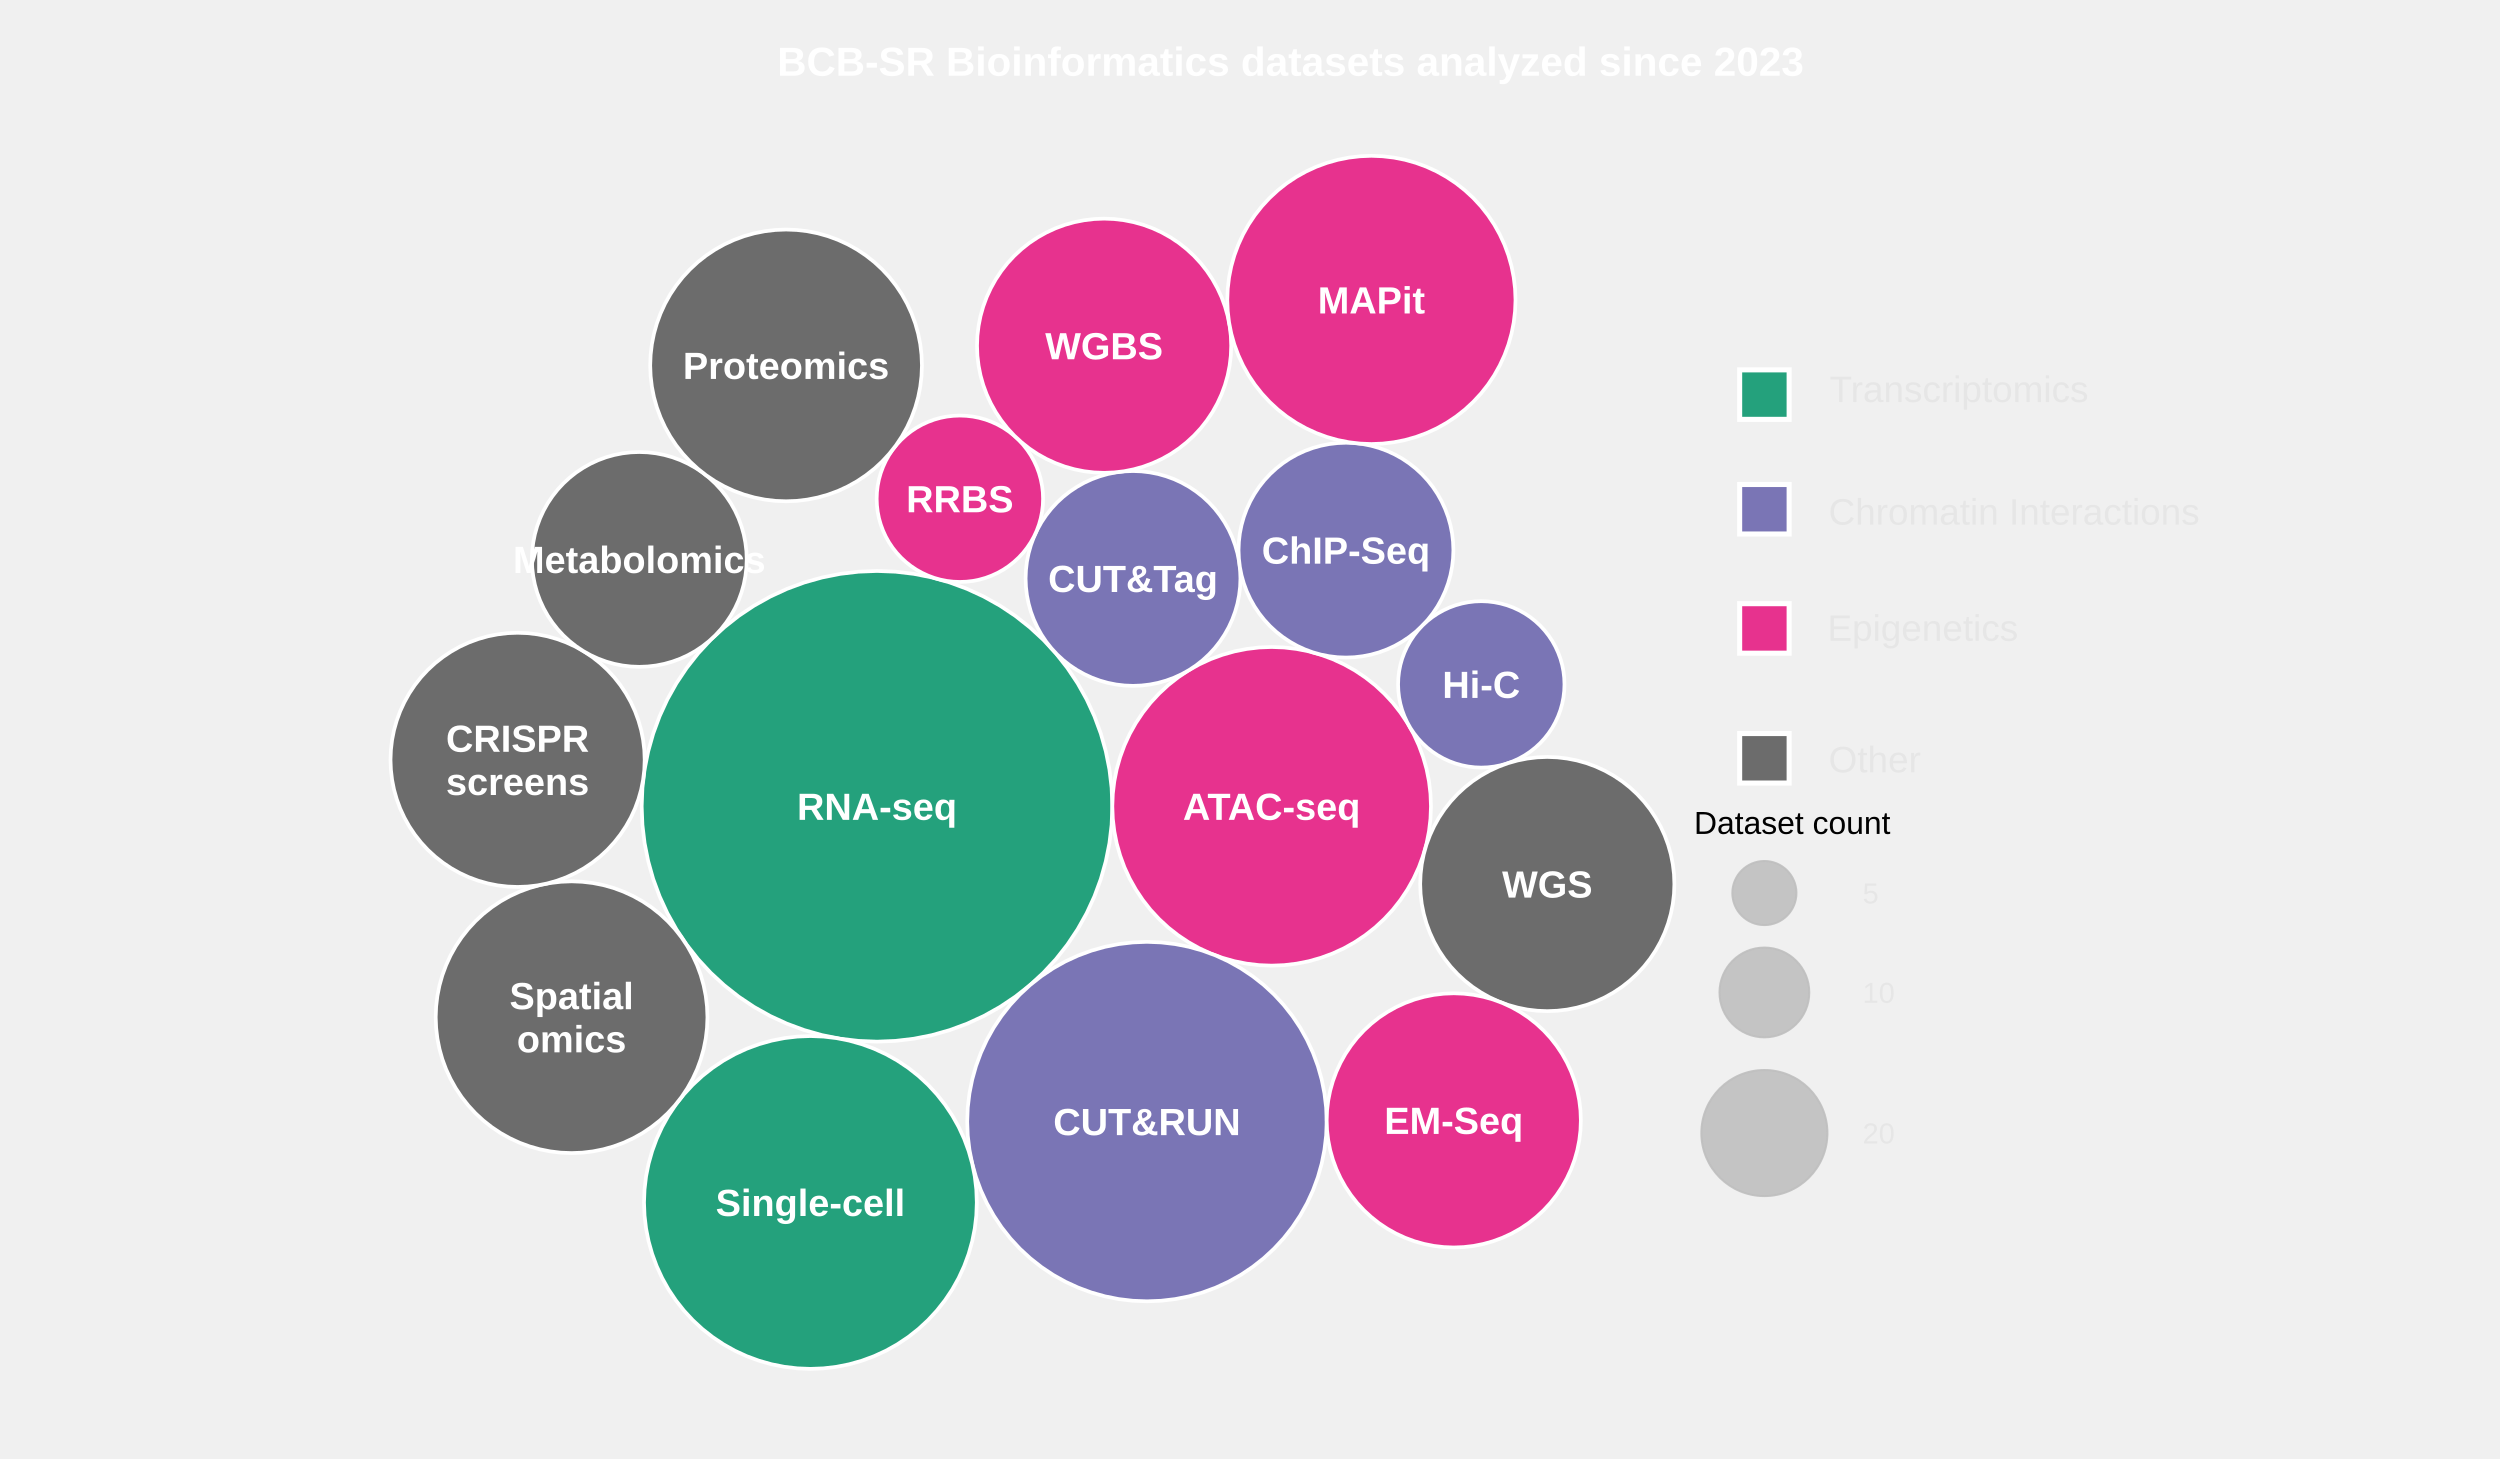
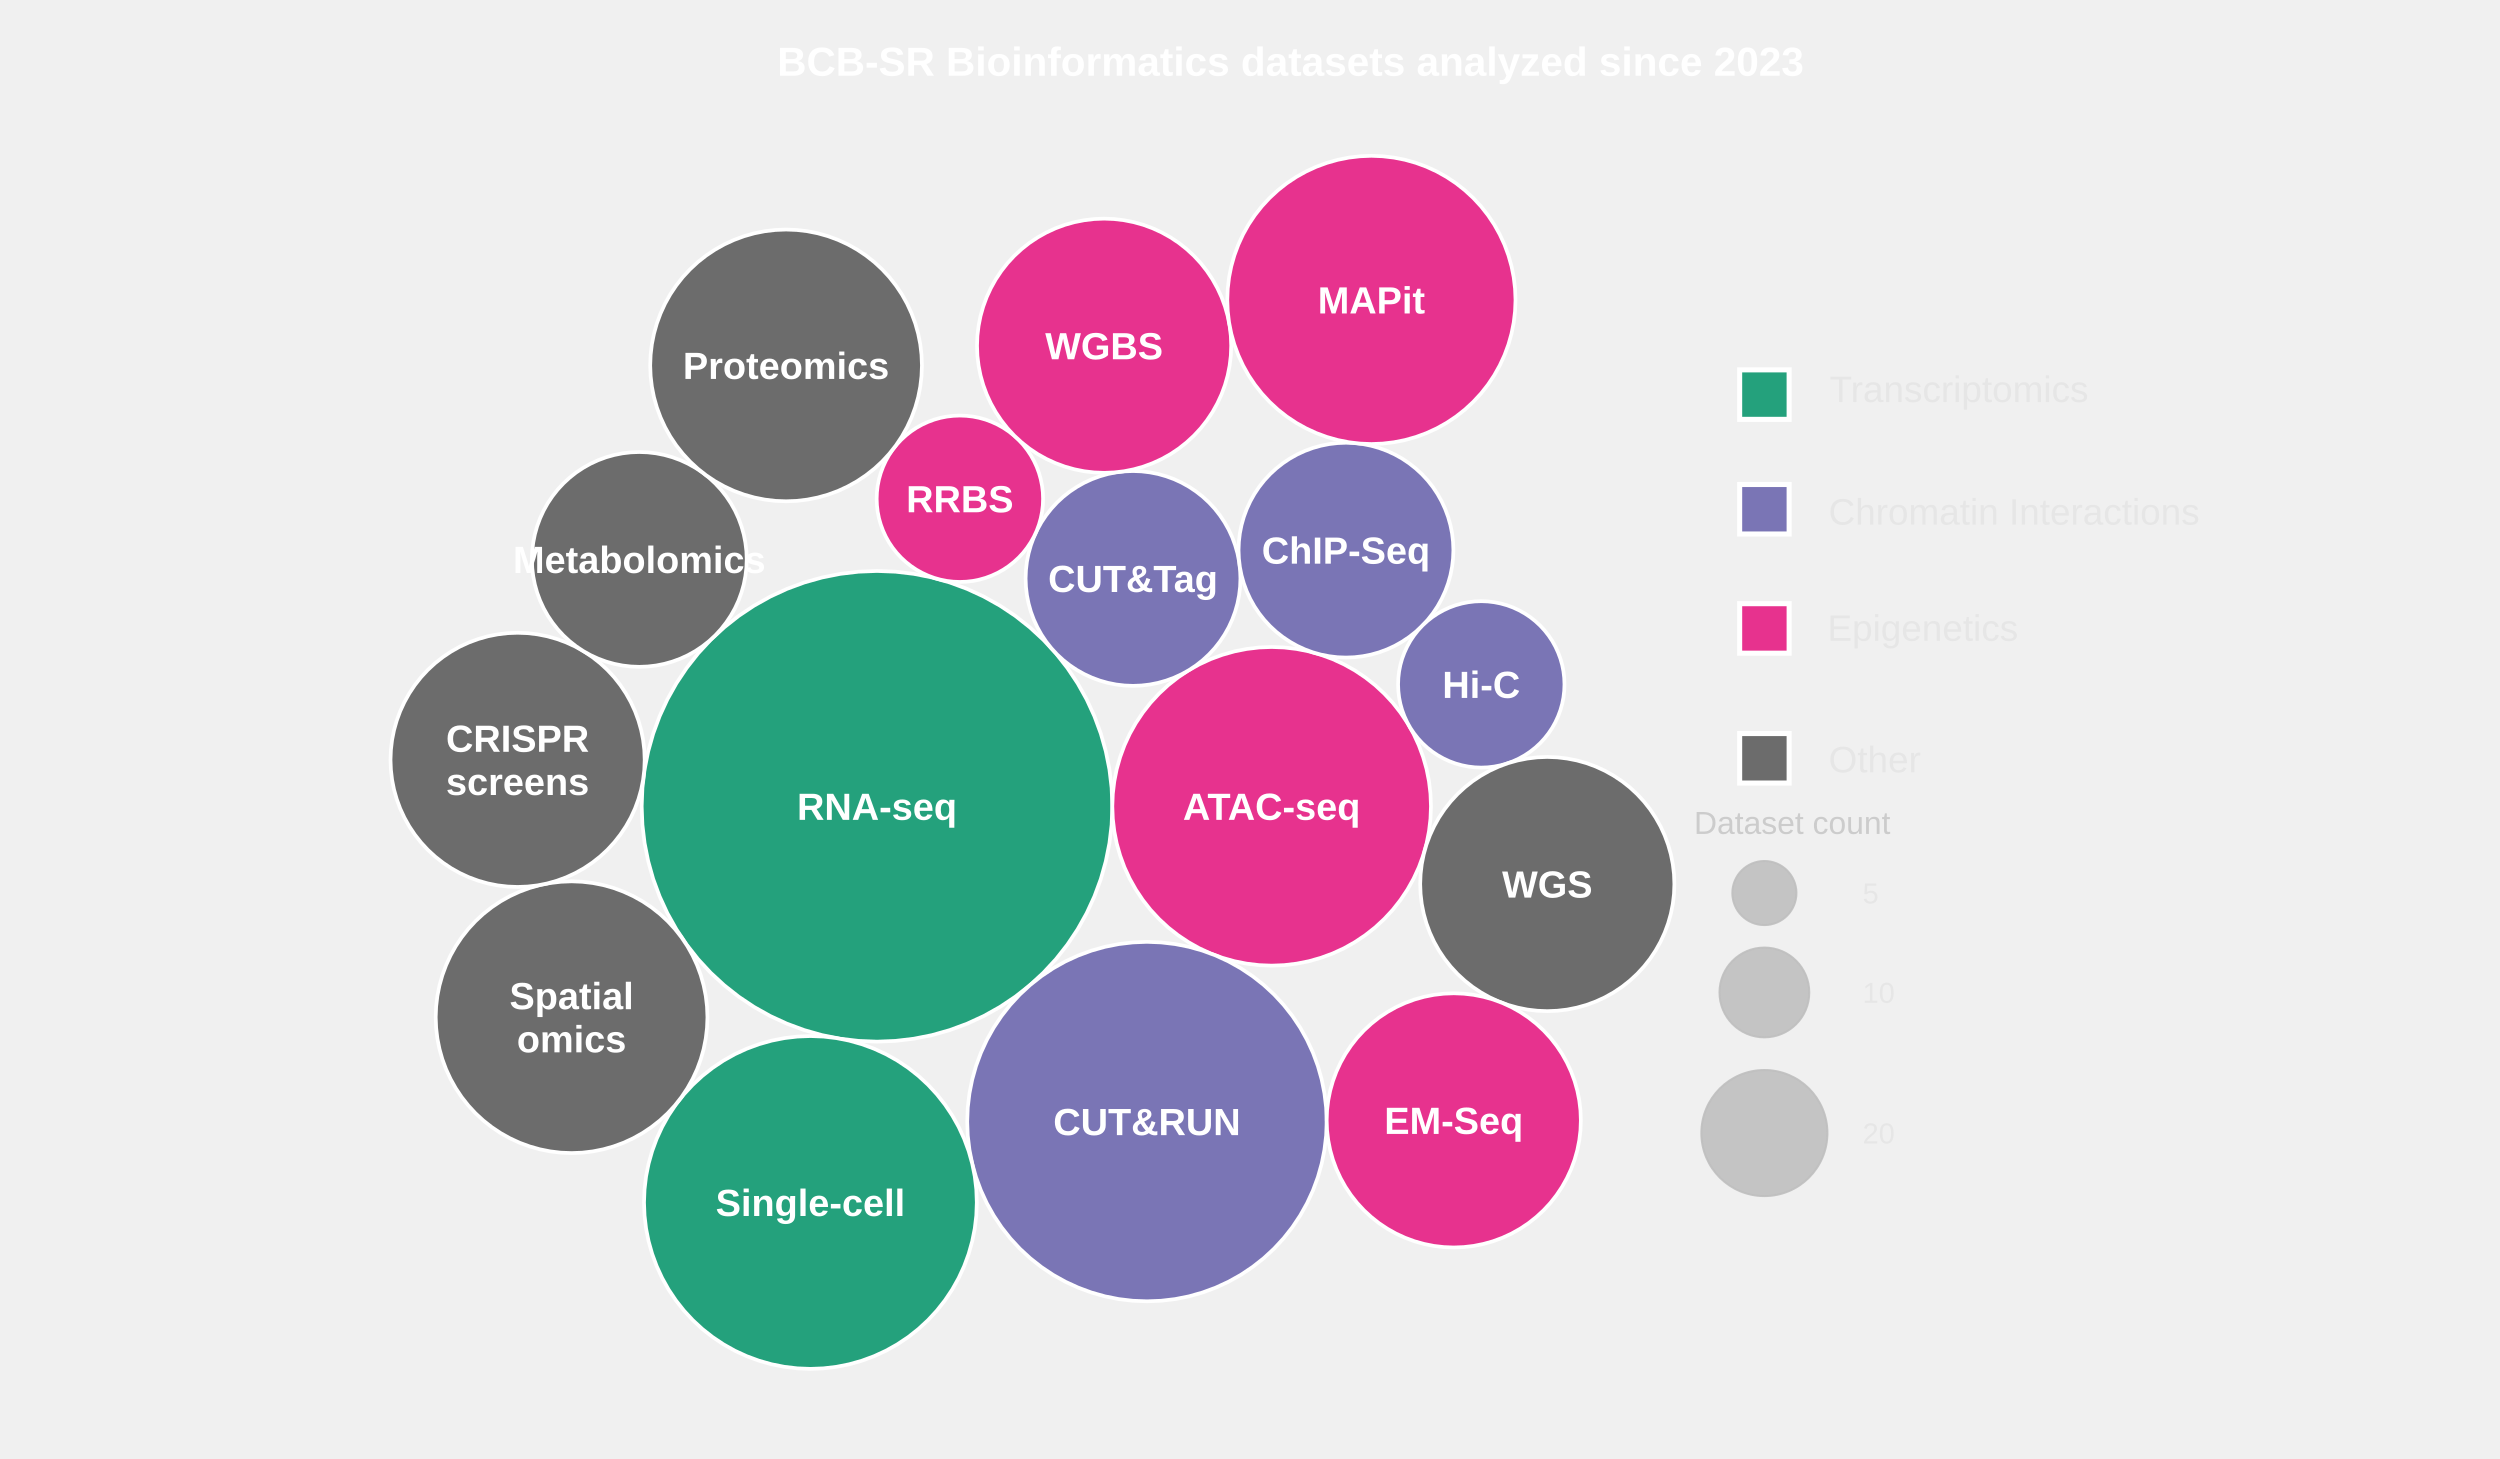
<svg xmlns="http://www.w3.org/2000/svg" width="864.00pt" height="504.00pt" viewBox="0 0 864.00 504.00" version="1.1" id="svg70">
  <defs id="defs70">
    <defs id="defs1">
      <style type="text/css" id="style1">
    .svglite line, .svglite polyline, .svglite polygon, .svglite path, .svglite rect, .svglite circle {
      fill: none;
      stroke: #000000;
      stroke-linecap: round;
      stroke-linejoin: round;
      stroke-miterlimit: 10.00;
    }
    .svglite text {
      white-space: pre;
    }
    .svglite g.glyphgroup path {
      fill: inherit;
      stroke: none;
    }
  </style>
    </defs>
    <defs id="defs2">
      <clipPath id="cpMC4wMHw4NjQuMDB8MC4wMHw1MDQuMDA=">
        <rect x="0.00" y="0.00" width="864.00" height="504.00" id="rect2" />
      </clipPath>
    </defs>
    <defs id="defs3">
      <clipPath id="cpOTguODN8NzY1LjE3fDAuMDB8NTA0LjAw">
        <rect x="98.83" y="0.00" width="666.35" height="504.00" id="rect3" />
      </clipPath>
    </defs>
    <defs id="defs5" />
  </defs>
  <rect width="100%" height="100%" style="fill:none;stroke:none" id="rect1" x="0" y="0" />
  <g clip-path="url(#cpMC4wMHw4NjQuMDB8MC4wMHw1MDQuMDA=)" id="g2" />
  <g clip-path="url(#cpMC4wMHw4NjQuMDB8MC4wMHw1MDQuMDA=)" id="g5" />
  <polygon points="380.44,253.53 378.23,247.54 375.56,241.74 372.44,236.17 368.89,230.86 364.94,225.84 360.6,221.15 355.91,216.82 350.9,212.86 345.59,209.32 340.02,206.2 334.22,203.52 328.23,201.31 322.08,199.58 315.82,198.33 309.48,197.58 303.1,197.33 296.72,197.58 290.37,198.33 284.11,199.58 277.96,201.31 271.97,203.52 266.17,206.2 260.6,209.32 255.29,212.86 250.28,216.82 245.59,221.15 241.25,225.84 237.3,230.86 233.75,236.17 230.63,241.74 227.96,247.54 225.75,253.53 224.02,259.67 222.77,265.94 222.02,272.28 221.77,278.66 222.02,285.04 222.77,291.38 224.02,297.64 225.75,303.79 227.96,309.78 230.63,315.58 233.75,321.15 237.3,326.46 241.25,331.48 245.59,336.17 250.28,340.5 255.29,344.45 260.6,348 266.17,351.12 271.97,353.79 277.96,356 284.11,357.74 290.37,358.98 296.72,359.73 303.1,359.99 309.48,359.73 315.82,358.98 322.08,357.74 328.23,356 334.22,353.79 340.02,351.12 345.59,348 350.9,344.45 355.91,340.5 360.6,336.17 364.94,331.48 368.89,326.46 372.44,321.15 375.56,315.58 378.23,309.78 380.44,303.79 382.17,297.64 383.42,291.38 384.17,285.04 384.42,278.66 384.17,272.28 383.42,265.94 382.17,259.67 " style="fill:#1b9e77;fill-opacity:0.95;stroke:#ffffff;stroke-width:1.28;stroke-linecap:butt" id="polygon6" />
  <polygon points="491.84,261.65 490.35,257.59 488.54,253.66 486.42,249.89 484.02,246.3 481.35,242.9 478.41,239.73 475.24,236.79 471.84,234.12 468.25,231.71 464.48,229.6 460.55,227.79 456.49,226.3 452.33,225.12 448.09,224.28 443.8,223.77 439.48,223.6 435.16,223.77 430.87,224.28 426.63,225.12 422.47,226.3 418.41,227.79 414.48,229.6 410.71,231.71 407.12,234.12 403.72,236.79 400.55,239.73 397.61,242.9 394.94,246.3 392.54,249.89 390.42,253.66 388.61,257.59 387.12,261.65 385.94,265.81 385.1,270.05 384.59,274.34 384.42,278.66 384.59,282.98 385.1,287.27 385.94,291.51 387.12,295.67 388.61,299.73 390.42,303.66 392.54,307.43 394.94,311.02 397.61,314.42 400.55,317.59 403.72,320.53 407.12,323.2 410.71,325.6 414.48,327.72 418.41,329.53 422.47,331.02 426.63,332.2 430.87,333.04 435.16,333.55 439.48,333.72 443.8,333.55 448.09,333.04 452.33,332.2 456.49,331.02 460.55,329.53 464.48,327.72 468.25,325.6 471.84,323.2 475.24,320.53 478.41,317.59 481.35,314.42 484.02,311.02 486.42,307.43 488.54,303.66 490.35,299.73 491.84,295.67 493.02,291.51 493.86,287.27 494.37,282.98 494.54,278.66 494.37,274.34 493.86,270.05 493.02,265.81 " style="fill:#e7298a;fill-opacity:0.95;stroke:#ffffff;stroke-width:1.28;stroke-linecap:butt" id="polygon7" />
  <polygon points="455.46,368.42 453.77,363.85 451.73,359.42 449.35,355.16 446.64,351.11 443.62,347.28 440.31,343.7 436.73,340.39 432.89,337.37 428.84,334.66 424.58,332.27 420.16,330.23 415.58,328.54 410.89,327.22 406.1,326.27 401.26,325.7 396.39,325.5 391.51,325.7 386.67,326.27 381.89,327.22 377.19,328.54 372.62,330.23 368.19,332.27 363.93,334.66 359.88,337.37 356.05,340.39 352.46,343.7 349.15,347.28 346.13,351.11 343.42,355.16 341.04,359.42 339,363.85 337.31,368.42 335.99,373.12 335.04,377.9 334.46,382.74 334.27,387.62 334.46,392.49 335.04,397.34 335.99,402.12 337.31,406.81 339,411.39 341.04,415.82 343.42,420.07 346.13,424.13 349.15,427.96 352.46,431.54 356.05,434.85 359.88,437.87 363.93,440.58 368.19,442.96 372.62,445 377.19,446.69 381.89,448.02 386.67,448.97 391.51,449.54 396.39,449.73 401.26,449.54 406.1,448.97 410.89,448.02 415.58,446.69 420.16,445 424.58,442.96 428.84,440.58 432.89,437.87 436.73,434.85 440.31,431.54 443.62,427.96 446.64,424.13 449.35,420.07 451.73,415.82 453.77,411.39 455.46,406.81 456.78,402.12 457.73,397.34 458.31,392.49 458.5,387.62 458.31,382.74 457.73,377.9 456.78,373.12 " style="fill:#7570b3;fill-opacity:0.95;stroke:#ffffff;stroke-width:1.28;stroke-linecap:butt" id="polygon8" />
  <polygon points="426.87,188.44 425.87,185.7 424.65,183.06 423.22,180.51 421.6,178.09 419.8,175.8 417.82,173.66 415.68,171.68 413.39,169.88 410.97,168.26 408.42,166.83 405.78,165.61 403.04,164.61 400.24,163.81 397.38,163.25 394.48,162.9 391.57,162.79 388.66,162.9 385.76,163.25 382.91,163.81 380.1,164.61 377.37,165.61 374.72,166.83 372.18,168.26 369.75,169.88 367.46,171.68 365.32,173.66 363.35,175.8 361.54,178.09 359.92,180.51 358.5,183.06 357.28,185.7 356.27,188.44 355.48,191.24 354.91,194.1 354.57,197 354.45,199.91 354.57,202.82 354.91,205.72 355.48,208.57 356.27,211.38 357.28,214.11 358.5,216.76 359.92,219.3 361.54,221.73 363.35,224.02 365.32,226.16 367.46,228.14 369.75,229.94 372.18,231.56 374.72,232.98 377.37,234.2 380.1,235.21 382.91,236 385.76,236.57 388.66,236.91 391.57,237.03 394.48,236.91 397.38,236.57 400.24,236 403.04,235.21 405.78,234.2 408.42,232.98 410.97,231.56 413.39,229.94 415.68,228.14 417.82,226.16 419.8,224.02 421.6,221.73 423.22,219.3 424.65,216.76 425.87,214.11 426.87,211.38 427.67,208.57 428.23,205.72 428.58,202.82 428.69,199.91 428.58,197 428.23,194.1 427.67,191.24 " style="fill:#7570b3;fill-opacity:0.95;stroke:#ffffff;stroke-width:1.28;stroke-linecap:butt" id="polygon9" />
  <polygon points="500.47,178.66 499.46,175.93 498.24,173.28 496.82,170.74 495.2,168.31 493.39,166.02 491.41,163.88 489.27,161.91 486.98,160.1 484.56,158.48 482.02,157.06 479.37,155.84 476.64,154.83 473.83,154.04 470.97,153.47 468.08,153.13 465.17,153.01 462.25,153.13 459.36,153.47 456.5,154.04 453.69,154.83 450.96,155.84 448.31,157.06 445.77,158.48 443.35,160.1 441.06,161.91 438.92,163.88 436.94,166.02 435.13,168.31 433.51,170.74 432.09,173.28 430.87,175.93 429.86,178.66 429.07,181.47 428.5,184.32 428.16,187.22 428.04,190.13 428.16,193.04 428.5,195.94 429.07,198.8 429.86,201.6 430.87,204.34 432.09,206.98 433.51,209.53 435.13,211.95 436.94,214.24 438.92,216.38 441.06,218.36 443.35,220.16 445.77,221.78 448.31,223.21 450.96,224.43 453.69,225.44 456.5,226.23 459.36,226.79 462.25,227.14 465.17,227.25 468.08,227.14 470.97,226.79 473.83,226.23 476.64,225.44 479.37,224.43 482.02,223.21 484.56,221.78 486.98,220.16 489.27,218.36 491.41,216.38 493.39,214.24 495.2,211.95 496.82,209.53 498.24,206.98 499.46,204.34 500.47,201.6 501.26,198.8 501.83,195.94 502.17,193.04 502.29,190.13 502.17,187.22 501.83,184.32 501.26,181.47 " style="fill:#7570b3;fill-opacity:0.95;stroke:#ffffff;stroke-width:1.28;stroke-linecap:butt" id="polygon10" />
  <polygon points="539.28,227.64 538.49,225.52 537.55,223.47 536.45,221.5 535.19,219.62 533.79,217.85 532.26,216.19 530.6,214.66 528.83,213.26 526.95,212.01 524.98,210.91 522.93,209.96 520.82,209.18 518.64,208.57 516.43,208.13 514.19,207.86 511.93,207.77 509.67,207.86 507.43,208.13 505.22,208.57 503.04,209.18 500.93,209.96 498.88,210.91 496.91,212.01 495.03,213.26 493.26,214.66 491.6,216.19 490.07,217.85 488.67,219.62 487.41,221.5 486.31,223.47 485.37,225.52 484.58,227.64 483.97,229.81 483.53,232.03 483.27,234.27 483.18,236.52 483.27,238.78 483.53,241.02 483.97,243.24 484.58,245.41 485.37,247.53 486.31,249.58 487.41,251.55 488.67,253.43 490.07,255.2 491.6,256.86 493.26,258.39 495.03,259.79 496.91,261.04 498.88,262.14 500.93,263.09 503.04,263.87 505.22,264.48 507.43,264.92 509.67,265.19 511.93,265.28 514.19,265.19 516.43,264.92 518.64,264.48 520.82,263.87 522.93,263.09 524.98,262.14 526.95,261.04 528.83,259.79 530.6,258.39 532.26,256.86 533.79,255.2 535.19,253.43 536.45,251.55 537.55,249.58 538.49,247.53 539.28,245.41 539.89,243.24 540.33,241.02 540.59,238.78 540.68,236.52 540.59,234.27 540.33,232.03 539.89,229.81 " style="fill:#7570b3;fill-opacity:0.95;stroke:#ffffff;stroke-width:1.28;stroke-linecap:butt" id="polygon11" />
  <polygon points="576.51,291.95 575.32,288.72 573.88,285.59 572.19,282.58 570.28,279.71 568.14,277 565.8,274.47 563.27,272.13 560.56,269.99 557.69,268.08 554.68,266.39 551.55,264.95 548.32,263.75 545,262.82 541.61,262.15 538.19,261.74 534.74,261.6 531.3,261.74 527.87,262.15 524.49,262.82 521.17,263.75 517.94,264.95 514.8,266.39 511.79,268.08 508.93,269.99 506.22,272.13 503.69,274.47 501.35,277 499.21,279.71 497.29,282.58 495.61,285.59 494.17,288.72 492.97,291.95 492.04,295.27 491.36,298.65 490.96,302.08 490.82,305.53 490.96,308.97 491.36,312.4 492.04,315.78 492.97,319.1 494.17,322.33 495.61,325.47 497.29,328.47 499.21,331.34 501.35,334.05 503.69,336.58 506.22,338.92 508.93,341.06 511.79,342.97 514.8,344.66 517.94,346.1 521.17,347.3 524.49,348.23 527.87,348.91 531.3,349.31 534.74,349.45 538.19,349.31 541.61,348.91 545,348.23 548.32,347.3 551.55,346.1 554.68,344.66 557.69,342.97 560.56,341.06 563.27,338.92 565.8,336.58 568.14,334.05 570.28,331.34 572.19,328.47 573.88,325.47 575.32,322.33 576.51,319.1 577.45,315.78 578.12,312.4 578.53,308.97 578.66,305.53 578.53,302.08 578.12,298.65 577.45,295.27 " style="fill:#666666;fill-opacity:0.95;stroke:#ffffff;stroke-width:1.28;stroke-linecap:butt" id="polygon12" />
  <polygon points="544.19,373.63 543,370.4 541.55,367.26 539.87,364.26 537.95,361.39 535.82,358.68 533.48,356.15 530.94,353.81 528.24,351.67 525.37,349.76 522.36,348.07 519.23,346.63 515.99,345.43 512.67,344.5 509.29,343.82 505.87,343.42 502.42,343.28 498.97,343.42 495.55,343.82 492.17,344.5 488.85,345.43 485.61,346.63 482.48,348.07 479.47,349.76 476.6,351.67 473.9,353.81 471.36,356.15 469.02,358.68 466.89,361.39 464.97,364.26 463.29,367.26 461.84,370.4 460.65,373.63 459.71,376.95 459.04,380.33 458.63,383.76 458.5,387.2 458.63,390.65 459.04,394.08 459.71,397.46 460.65,400.78 461.84,404.01 463.29,407.14 464.97,410.15 466.89,413.02 469.02,415.73 471.36,418.26 473.9,420.6 476.6,422.74 479.47,424.65 482.48,426.34 485.61,427.78 488.85,428.98 492.17,429.91 495.55,430.59 498.97,430.99 502.42,431.13 505.87,430.99 509.29,430.59 512.67,429.91 515.99,428.98 519.23,427.78 522.36,426.34 525.37,424.65 528.24,422.74 530.94,420.6 533.48,418.26 535.82,415.73 537.95,413.02 539.87,410.15 541.55,407.14 543,404.01 544.19,400.78 545.13,397.46 545.8,394.08 546.21,390.65 546.34,387.2 546.21,383.76 545.8,380.33 545.13,376.95 " style="fill:#e7298a;fill-opacity:0.95;stroke:#ffffff;stroke-width:1.28;stroke-linecap:butt" id="polygon13" />
  <polygon points="359.08,163.48 358.3,161.37 357.35,159.32 356.25,157.35 354.99,155.47 353.6,153.7 352.06,152.04 350.4,150.51 348.63,149.11 346.75,147.85 344.78,146.75 342.73,145.81 340.62,145.02 338.44,144.41 336.23,143.97 333.99,143.71 331.73,143.62 329.48,143.71 327.23,143.97 325.02,144.41 322.85,145.02 320.73,145.81 318.68,146.75 316.71,147.85 314.83,149.11 313.06,150.51 311.4,152.04 309.87,153.7 308.47,155.47 307.21,157.35 306.11,159.32 305.17,161.37 304.39,163.48 303.77,165.66 303.33,167.87 303.07,170.11 302.98,172.37 303.07,174.63 303.33,176.87 303.77,179.08 304.39,181.25 305.17,183.37 306.11,185.42 307.21,187.39 308.47,189.27 309.87,191.04 311.4,192.7 313.06,194.23 314.83,195.63 316.71,196.89 318.68,197.99 320.73,198.93 322.85,199.72 325.02,200.33 327.23,200.77 329.48,201.03 331.73,201.12 333.99,201.03 336.23,200.77 338.44,200.33 340.62,199.72 342.73,198.93 344.78,197.99 346.75,196.89 348.63,195.63 350.4,194.23 352.06,192.7 353.6,191.04 354.99,189.27 356.25,187.39 357.35,185.42 358.3,183.37 359.08,181.25 359.69,179.08 360.13,176.87 360.4,174.63 360.48,172.37 360.4,170.11 360.13,167.87 359.69,165.66 " style="fill:#e7298a;fill-opacity:0.95;stroke:#ffffff;stroke-width:1.28;stroke-linecap:butt" id="polygon14" />
  <polygon points="423.35,105.91 422.16,102.68 420.71,99.55 419.03,96.54 417.11,93.67 414.98,90.96 412.64,88.43 410.1,86.09 407.4,83.95 404.53,82.04 401.52,80.35 398.39,78.91 395.15,77.71 391.83,76.78 388.45,76.11 385.03,75.7 381.58,75.56 378.13,75.7 374.71,76.11 371.33,76.78 368.01,77.71 364.77,78.91 361.64,80.35 358.63,82.04 355.76,83.95 353.06,86.09 350.52,88.43 348.18,90.96 346.05,93.67 344.13,96.54 342.45,99.55 341,102.68 339.81,105.91 338.87,109.23 338.2,112.62 337.79,116.04 337.66,119.49 337.79,122.93 338.2,126.36 338.87,129.74 339.81,133.06 341,136.29 342.45,139.43 344.13,142.43 346.05,145.3 348.18,148.01 350.52,150.54 353.06,152.88 355.76,155.02 358.63,156.94 361.64,158.62 364.77,160.06 368.01,161.26 371.33,162.19 374.71,162.87 378.13,163.27 381.58,163.41 385.03,163.27 388.45,162.87 391.83,162.19 395.15,161.26 398.39,160.06 401.52,158.62 404.53,156.94 407.4,155.02 410.1,152.88 412.64,150.54 414.98,148.01 417.11,145.3 419.03,142.43 420.71,139.43 422.16,136.29 423.35,133.06 424.29,129.74 424.96,126.36 425.37,122.93 425.5,119.49 425.37,116.04 424.96,112.62 424.29,109.23 " style="fill:#e7298a;fill-opacity:0.95;stroke:#ffffff;stroke-width:1.28;stroke-linecap:butt" id="polygon15" />
  <polygon points="521.32,88.27 519.97,84.6 518.33,81.05 516.42,77.63 514.25,74.38 511.83,71.31 509.17,68.44 506.3,65.79 503.23,63.36 499.98,61.19 496.57,59.28 493.01,57.64 489.35,56.29 485.58,55.23 481.75,54.47 477.86,54.01 473.96,53.85 470.05,54.01 466.17,54.47 462.33,55.23 458.57,56.29 454.9,57.64 451.35,59.28 447.93,61.19 444.68,63.36 441.61,65.79 438.74,68.44 436.09,71.31 433.67,74.38 431.49,77.63 429.58,81.05 427.95,84.6 426.59,88.27 425.53,92.03 424.77,95.86 424.31,99.75 424.15,103.66 424.31,107.56 424.77,111.45 425.53,115.28 426.59,119.05 427.95,122.71 429.58,126.27 431.49,129.68 433.67,132.93 436.09,136 438.74,138.87 441.61,141.53 444.68,143.95 447.93,146.12 451.35,148.03 454.9,149.67 458.57,151.02 462.33,152.08 466.17,152.84 470.05,153.3 473.96,153.46 477.86,153.3 481.75,152.84 485.58,152.08 489.35,151.02 493.01,149.67 496.57,148.03 499.98,146.12 503.23,143.95 506.3,141.53 509.17,138.87 511.83,136 514.25,132.93 516.42,129.68 518.33,126.27 519.97,122.71 521.32,119.05 522.38,115.28 523.14,111.45 523.6,107.56 523.76,103.66 523.6,99.75 523.14,95.86 522.38,92.03 " style="fill:#e7298a;fill-opacity:0.95;stroke:#ffffff;stroke-width:1.28;stroke-linecap:butt" id="polygon16" />
  <polygon points="334.77,397.8 333.21,393.56 331.32,389.46 329.11,385.52 326.6,381.77 323.8,378.22 320.74,374.91 317.42,371.84 313.88,369.05 310.12,366.54 306.18,364.33 302.08,362.44 297.85,360.88 293.5,359.65 289.07,358.77 284.59,358.24 280.08,358.06 275.56,358.24 271.08,358.77 266.65,359.65 262.31,360.88 258.07,362.44 253.97,364.33 250.03,366.54 246.28,369.05 242.73,371.84 239.41,374.91 236.35,378.22 233.55,381.77 231.04,385.52 228.84,389.46 226.95,393.56 225.39,397.8 224.16,402.15 223.28,406.57 222.75,411.06 222.57,415.57 222.75,420.08 223.28,424.57 224.16,428.99 225.39,433.34 226.95,437.58 228.84,441.68 231.04,445.62 233.55,449.37 236.35,452.92 239.41,456.23 242.73,459.3 246.28,462.09 250.03,464.6 253.97,466.81 258.07,468.7 262.31,470.26 266.65,471.49 271.08,472.37 275.56,472.9 280.08,473.08 284.59,472.9 289.07,472.37 293.5,471.49 297.85,470.26 302.08,468.7 306.18,466.81 310.12,464.6 313.88,462.09 317.42,459.3 320.74,456.23 323.8,452.92 326.6,449.37 329.11,445.62 331.32,441.68 333.21,437.58 334.77,433.34 335.99,428.99 336.88,424.57 337.41,420.08 337.58,415.57 337.41,411.06 336.88,406.57 335.99,402.15 " style="fill:#1b9e77;fill-opacity:0.95;stroke:#ffffff;stroke-width:1.28;stroke-linecap:butt" id="polygon17" />
  <polygon points="242.19,337.04 240.92,333.58 239.37,330.23 237.57,327.01 235.52,323.95 233.24,321.05 230.74,318.35 228.03,315.84 225.13,313.56 222.07,311.51 218.85,309.71 215.5,308.17 212.05,306.89 208.5,305.89 204.88,305.17 201.22,304.74 197.54,304.59 193.85,304.74 190.19,305.17 186.57,305.89 183.03,306.89 179.57,308.17 176.22,309.71 173,311.51 169.94,313.56 167.04,315.84 164.33,318.35 161.83,321.05 159.55,323.95 157.5,327.01 155.7,330.23 154.16,333.58 152.88,337.04 151.88,340.59 151.16,344.2 150.73,347.86 150.58,351.55 150.73,355.23 151.16,358.89 151.88,362.51 152.88,366.06 154.16,369.52 155.7,372.86 157.5,376.08 159.55,379.15 161.83,382.04 164.33,384.75 167.04,387.25 169.94,389.53 173,391.58 176.22,393.38 179.57,394.93 183.03,396.2 186.57,397.2 190.19,397.92 193.85,398.36 197.54,398.5 201.22,398.36 204.88,397.92 208.5,397.2 212.05,396.2 215.5,394.93 218.85,393.38 222.07,391.58 225.13,389.53 228.03,387.25 230.74,384.75 233.24,382.04 235.52,379.15 237.57,376.08 239.37,372.86 240.92,369.52 242.19,366.06 243.19,362.51 243.91,358.89 244.34,355.23 244.49,351.55 244.34,347.86 243.91,344.2 243.19,340.59 " style="fill:#666666;fill-opacity:0.95;stroke:#ffffff;stroke-width:1.28;stroke-linecap:butt" id="polygon18" />
  <polygon points="220.65,249.04 219.46,245.8 218.02,242.67 216.33,239.66 214.41,236.79 212.28,234.08 209.94,231.55 207.41,229.21 204.7,227.08 201.83,225.16 198.82,223.47 195.69,222.03 192.45,220.84 189.13,219.9 185.75,219.23 182.33,218.82 178.88,218.69 175.44,218.82 172.01,219.23 168.63,219.9 165.31,220.84 162.07,222.03 158.94,223.47 155.93,225.16 153.07,227.08 150.36,229.21 147.82,231.55 145.48,234.08 143.35,236.79 141.43,239.66 139.75,242.67 138.3,245.8 137.11,249.04 136.17,252.36 135.5,255.74 135.1,259.16 134.96,262.61 135.1,266.05 135.5,269.48 136.17,272.86 137.11,276.18 138.3,279.42 139.75,282.55 141.43,285.56 143.35,288.42 145.48,291.13 147.82,293.67 150.36,296.01 153.07,298.14 155.93,300.06 158.94,301.74 162.07,303.19 165.31,304.38 168.63,305.32 172.01,305.99 175.44,306.39 178.88,306.53 182.33,306.39 185.75,305.99 189.13,305.32 192.45,304.38 195.69,303.19 198.82,301.74 201.83,300.06 204.7,298.14 207.41,296.01 209.94,293.67 212.28,291.13 214.41,288.42 216.33,285.56 218.02,282.55 219.46,279.42 220.65,276.18 221.59,272.86 222.26,269.48 222.67,266.05 222.8,262.61 222.67,259.16 222.26,255.74 221.59,252.36 " style="fill:#666666;fill-opacity:0.95;stroke:#ffffff;stroke-width:1.28;stroke-linecap:butt" id="polygon19" />
  <polygon points="256.24,181.87 255.24,179.13 254.02,176.48 252.59,173.94 250.97,171.52 249.17,169.23 247.19,167.09 245.05,165.11 242.76,163.3 240.34,161.69 237.79,160.26 235.15,159.04 232.41,158.03 229.61,157.24 226.75,156.67 223.85,156.33 220.94,156.22 218.03,156.33 215.13,156.67 212.28,157.24 209.47,158.03 206.74,159.04 204.09,160.26 201.55,161.69 199.12,163.3 196.83,165.11 194.69,167.09 192.71,169.23 190.91,171.52 189.29,173.94 187.87,176.48 186.65,179.13 185.64,181.87 184.85,184.67 184.28,187.53 183.94,190.42 183.82,193.34 183.94,196.25 184.28,199.14 184.85,202 185.64,204.81 186.65,207.54 187.87,210.19 189.29,212.73 190.91,215.15 192.71,217.44 194.69,219.58 196.83,221.56 199.12,223.37 201.55,224.99 204.09,226.41 206.74,227.63 209.47,228.64 212.28,229.43 215.13,230 218.03,230.34 220.94,230.46 223.85,230.34 226.75,230 229.61,229.43 232.41,228.64 235.15,227.63 237.79,226.41 240.34,224.99 242.76,223.37 245.05,221.56 247.19,219.58 249.17,217.44 250.97,215.15 252.59,212.73 254.02,210.19 255.24,207.54 256.24,204.81 257.04,202 257.6,199.14 257.95,196.25 258.06,193.34 257.95,190.42 257.6,187.53 257.04,184.67 " style="fill:#666666;fill-opacity:0.95;stroke:#ffffff;stroke-width:1.28;stroke-linecap:butt" id="polygon20" />
  <polygon points="316.32,111.78 315.04,108.32 313.5,104.97 311.7,101.75 309.65,98.69 307.37,95.79 304.87,93.09 302.16,90.58 299.26,88.3 296.2,86.25 292.98,84.45 289.63,82.91 286.17,81.63 282.63,80.63 279.01,79.91 275.35,79.48 271.66,79.33 267.98,79.48 264.32,79.91 260.7,80.63 257.16,81.63 253.7,82.91 250.35,84.45 247.13,86.25 244.07,88.3 241.17,90.58 238.46,93.09 235.96,95.79 233.68,98.69 231.63,101.75 229.83,104.97 228.29,108.32 227.01,111.78 226.01,115.33 225.29,118.94 224.86,122.6 224.71,126.29 224.86,129.97 225.29,133.63 226.01,137.25 227.01,140.8 228.29,144.26 229.83,147.6 231.63,150.82 233.68,153.89 235.96,156.78 238.46,159.49 241.17,161.99 244.07,164.27 247.13,166.32 250.35,168.12 253.7,169.67 257.16,170.94 260.7,171.94 264.32,172.66 267.98,173.1 271.66,173.24 275.35,173.1 279.01,172.66 282.63,171.94 286.17,170.94 289.63,169.67 292.98,168.12 296.2,166.32 299.26,164.27 302.16,161.99 304.87,159.49 307.37,156.78 309.65,153.89 311.7,150.82 313.5,147.6 315.04,144.26 316.32,140.8 317.32,137.25 318.04,133.63 318.47,129.97 318.62,126.29 318.47,122.6 318.04,118.94 317.32,115.33 " style="fill:#666666;fill-opacity:0.95;stroke:#ffffff;stroke-width:1.28;stroke-linecap:butt" id="polygon21" />
  <text x="303.1" y="283.34" text-anchor="middle" style="font-weight:bold;font-size:13.09px;font-family:Arial;fill:#ffffff" textLength="55.22" lengthAdjust="spacingAndGlyphs" id="text21">RNA-seq</text>
  <text x="439.48" y="283.34" text-anchor="middle" style="font-weight:bold;font-size:13.09px;font-family:Arial;fill:#ffffff" textLength="61.27" lengthAdjust="spacingAndGlyphs" id="text22">ATAC-seq</text>
  <text x="396.39" y="392.3" text-anchor="middle" style="font-weight:bold;font-size:13.09px;font-family:Arial;fill:#ffffff" textLength="64.61" lengthAdjust="spacingAndGlyphs" id="text23">CUT&amp;RUN</text>
  <text x="391.57" y="204.59" text-anchor="middle" style="font-weight:bold;font-size:13.09px;font-family:Arial;fill:#ffffff" textLength="58.58" lengthAdjust="spacingAndGlyphs" id="text24">CUT&amp;Tag</text>
  <text x="465.17" y="194.81" text-anchor="middle" style="font-weight:bold;font-size:13.09px;font-family:Arial;fill:#ffffff" textLength="58.12" lengthAdjust="spacingAndGlyphs" id="text25">ChIP-Seq</text>
  <text x="511.93" y="241.2" text-anchor="middle" style="font-weight:bold;font-size:13.09px;font-family:Arial;fill:#ffffff" textLength="26.88" lengthAdjust="spacingAndGlyphs" id="text26">Hi-C</text>
  <text x="534.74" y="310.21" text-anchor="middle" style="font-weight:bold;font-size:13.09px;font-family:Arial;fill:#ffffff" textLength="31.23" lengthAdjust="spacingAndGlyphs" id="text27">WGS</text>
  <text x="502.42" y="391.88" text-anchor="middle" style="font-weight:bold;font-size:13.09px;font-family:Arial;fill:#ffffff" textLength="47.95" lengthAdjust="spacingAndGlyphs" id="text28">EM-Seq</text>
  <text x="331.73" y="177.05" text-anchor="middle" style="font-weight:bold;font-size:13.09px;font-family:Arial;fill:#ffffff" textLength="37.03" lengthAdjust="spacingAndGlyphs" id="text29">RRBS</text>
  <text x="381.58" y="124.17" text-anchor="middle" style="font-weight:bold;font-size:13.09px;font-family:Arial;fill:#ffffff" textLength="40.67" lengthAdjust="spacingAndGlyphs" id="text30">WGBS</text>
  <text x="473.96" y="108.34" text-anchor="middle" style="font-weight:bold;font-size:13.09px;font-family:Arial;fill:#ffffff" textLength="37.05" lengthAdjust="spacingAndGlyphs" id="text31">MAPit</text>
  <text x="280.08" y="420.25" text-anchor="middle" style="font-weight:bold;font-size:13.09px;font-family:Arial;fill:#ffffff" textLength="65.45" lengthAdjust="spacingAndGlyphs" id="text32">Single-cell</text>
  <text x="197.54" y="348.77" text-anchor="middle" style="font-weight:bold;font-size:13.09px;font-family:Arial;fill:#ffffff" textLength="42.91" lengthAdjust="spacingAndGlyphs" id="text33">Spatial</text>
  <text x="197.54" y="363.69" text-anchor="middle" style="font-weight:bold;font-size:13.09px;font-family:Arial;fill:#ffffff" textLength="37.81" lengthAdjust="spacingAndGlyphs" id="text34">omics</text>
  <text x="178.88" y="259.83" text-anchor="middle" style="font-weight:bold;font-size:13.09px;font-family:Arial;fill:#ffffff" textLength="49.39" lengthAdjust="spacingAndGlyphs" id="text35">CRISPR</text>
  <text x="178.88" y="274.75" text-anchor="middle" style="font-weight:bold;font-size:13.09px;font-family:Arial;fill:#ffffff" textLength="49.48" lengthAdjust="spacingAndGlyphs" id="text36">screens</text>
  <text x="220.94" y="198.02" text-anchor="middle" style="font-weight:bold;font-size:13.09px;font-family:Arial;fill:#ffffff" textLength="87.23" lengthAdjust="spacingAndGlyphs" id="text37">Metabolomics</text>
  <text x="271.66" y="130.97" text-anchor="middle" style="font-weight:bold;font-size:13.09px;font-family:Arial;fill:#ffffff" textLength="71.25" lengthAdjust="spacingAndGlyphs" id="text38">Proteomics</text>
  <rect x="601.221" y="127.822" width="17.108" height="17.108" style="fill:#1b9e77;fill-opacity:0.95;stroke:#ffffff;stroke-width:1.756;stroke-linecap:butt;stroke-linejoin:miter" id="rect54" />
  <rect x="601.221" y="167.443" width="17.108" height="17.108" style="fill:#7570b3;fill-opacity:0.95;stroke:#ffffff;stroke-width:1.756;stroke-linecap:butt;stroke-linejoin:miter" id="rect56" />
  <rect x="601.221" y="208.632" width="17.108" height="17.108" style="fill:#e7298a;fill-opacity:0.95;stroke:#ffffff;stroke-width:1.756;stroke-linecap:butt;stroke-linejoin:miter" id="rect58" />
  <rect x="601.221" y="253.513" width="17.108" height="17.108" style="fill:#666666;fill-opacity:0.95;stroke:#ffffff;stroke-width:1.756;stroke-linecap:butt;stroke-linejoin:miter" id="rect60" />
  <text x="634.68" y="43.56" style="font-size:10px;font-family:Arial;fill:#e6e6e6" textLength="70.19" lengthAdjust="spacingAndGlyphs" id="text60" transform="matrix(1.274823,0,0,1.274823,-176.817,83.41424)">Transcriptomics</text>
  <text x="634.68" y="57.73" style="font-size:10px;font-family:Arial;fill:#e6e6e6" textLength="100.61" lengthAdjust="spacingAndGlyphs" id="text61" transform="matrix(1.274823,0,0,1.274823,-177.1532,107.7206)">Chromatin Interactions</text>
  <text x="634.68" y="71.91" style="font-size:10px;font-family:Arial;fill:#e6e6e6" textLength="51.7" lengthAdjust="spacingAndGlyphs" id="text62" transform="matrix(1.274823,0,0,1.274823,-177.5266,129.8027)">Epigenetics</text>
  <text x="634.68" y="86.08" style="font-size:10px;font-family:Arial;fill:#e6e6e6" textLength="25.02" lengthAdjust="spacingAndGlyphs" id="text63" transform="matrix(1.274823,0,0,1.274823,-177.1347,157.189)">Other</text>
-   <text x="615.02" y="105.82" style="font-size:11px;font-family:Arial" textLength="67.94" lengthAdjust="spacingAndGlyphs" id="text64" transform="translate(-29.56581,182.3788)">Dataset count</text>
+   <text x="615.02" y="105.82" style="font-size:11px;font-family:Arial;fill:#cccccc" textLength="67.94" lengthAdjust="spacingAndGlyphs" id="text64" transform="translate(-29.56581,182.3788)">Dataset count</text>
  <circle cx="609.774" cy="308.635" r="11.07" style="fill:#bfbfbf;fill-opacity:0.9;stroke:#bfbfbf;stroke-width:0.71;stroke-opacity:0.9" id="circle64" />
  <circle cx="609.774" cy="342.995" r="15.51" style="fill:#bfbfbf;fill-opacity:0.9;stroke:#bfbfbf;stroke-width:0.71;stroke-opacity:0.9" id="circle65" />
  <circle cx="609.774" cy="391.585" r="21.78" style="fill:#bfbfbf;fill-opacity:0.9;stroke:#bfbfbf;stroke-width:0.71;stroke-opacity:0.9" id="circle66" />
  <text x="677.43" y="130.27" style="font-size:10px;font-family:Arial;fill:#e6e6e6" textLength="5.56" lengthAdjust="spacingAndGlyphs" id="text66" transform="translate(-33.71549,181.9446)">5</text>
  <text x="677.43" y="164.63" style="font-size:10px;font-family:Arial;fill:#e6e6e6" textLength="11.12" lengthAdjust="spacingAndGlyphs" id="text67" transform="translate(-33.71549,181.9446)">10</text>
  <text x="677.43" y="213.23" style="font-size:10px;font-family:Arial;fill:#e6e6e6" textLength="11.12" lengthAdjust="spacingAndGlyphs" id="text68" transform="translate(-33.71549,181.9446)">20</text>
  <text x="356.81" y="19.99" text-anchor="middle" style="font-weight:bold;font-size:14px;font-family:Arial;fill:#ffffff" textLength="354.66" lengthAdjust="spacingAndGlyphs" id="text69" transform="translate(89.20586,6.182584)">BCB-SR Bioinformatics datasets analyzed since 2023</text>
</svg>
